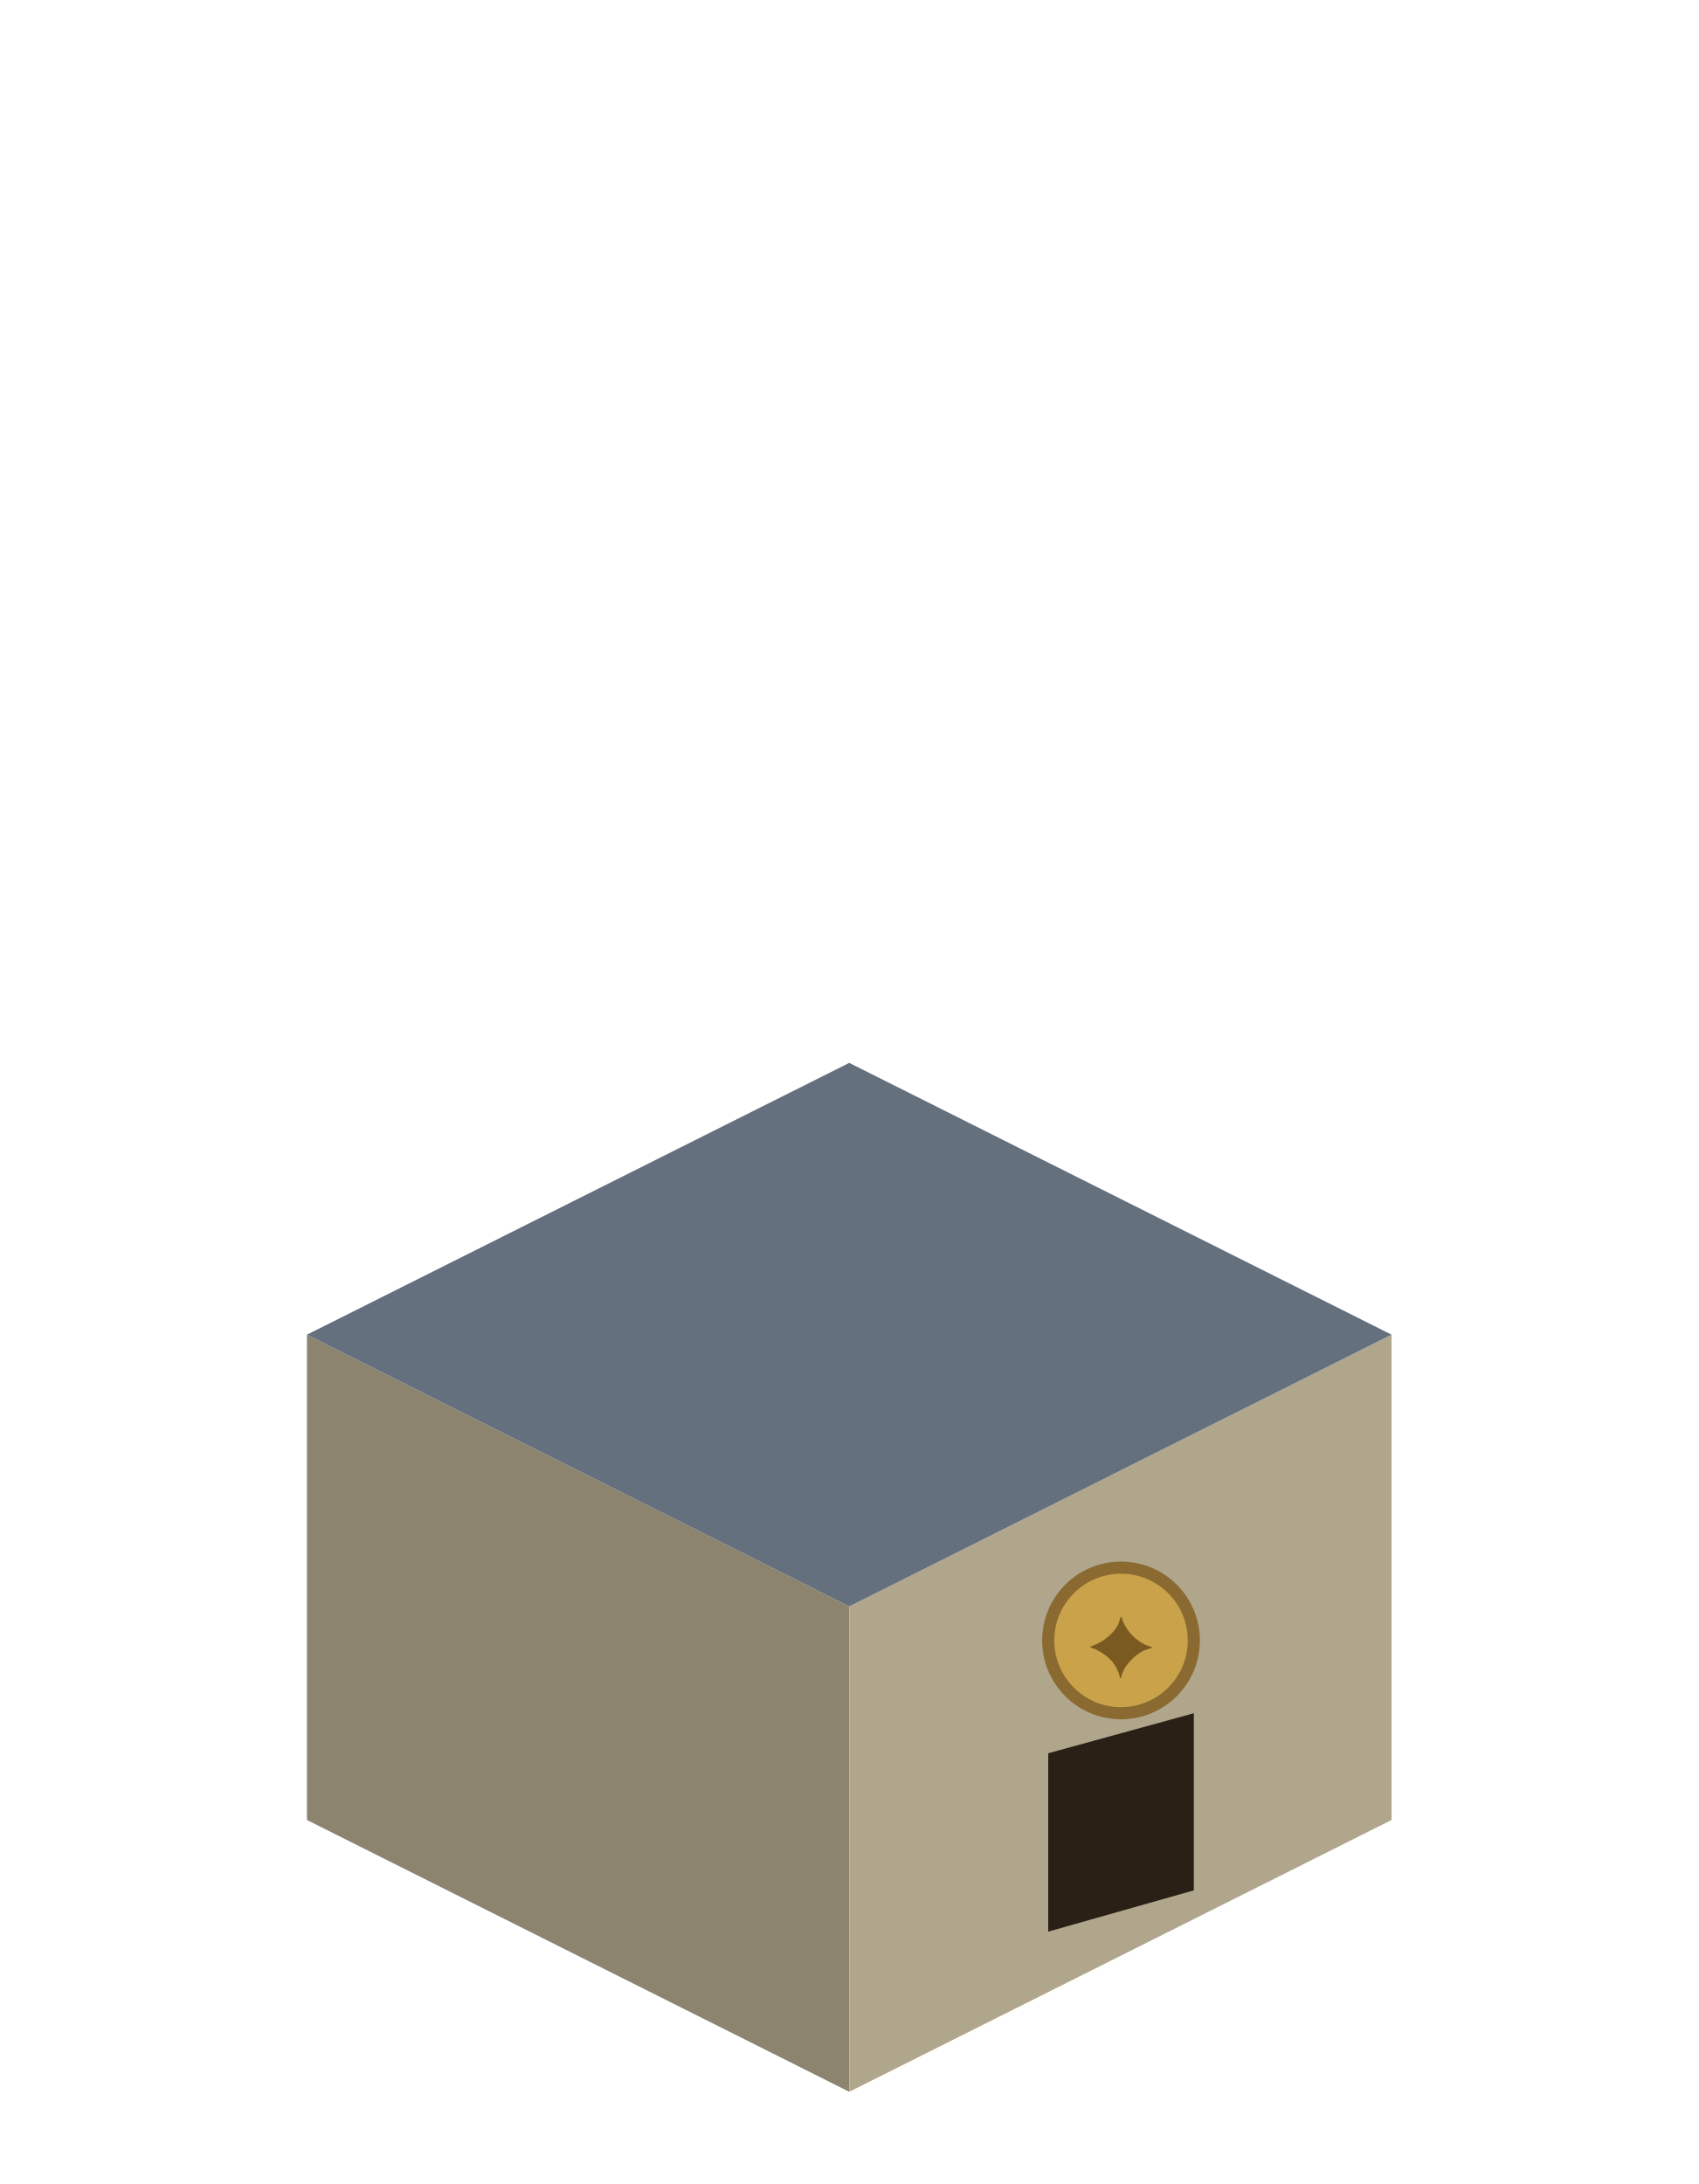
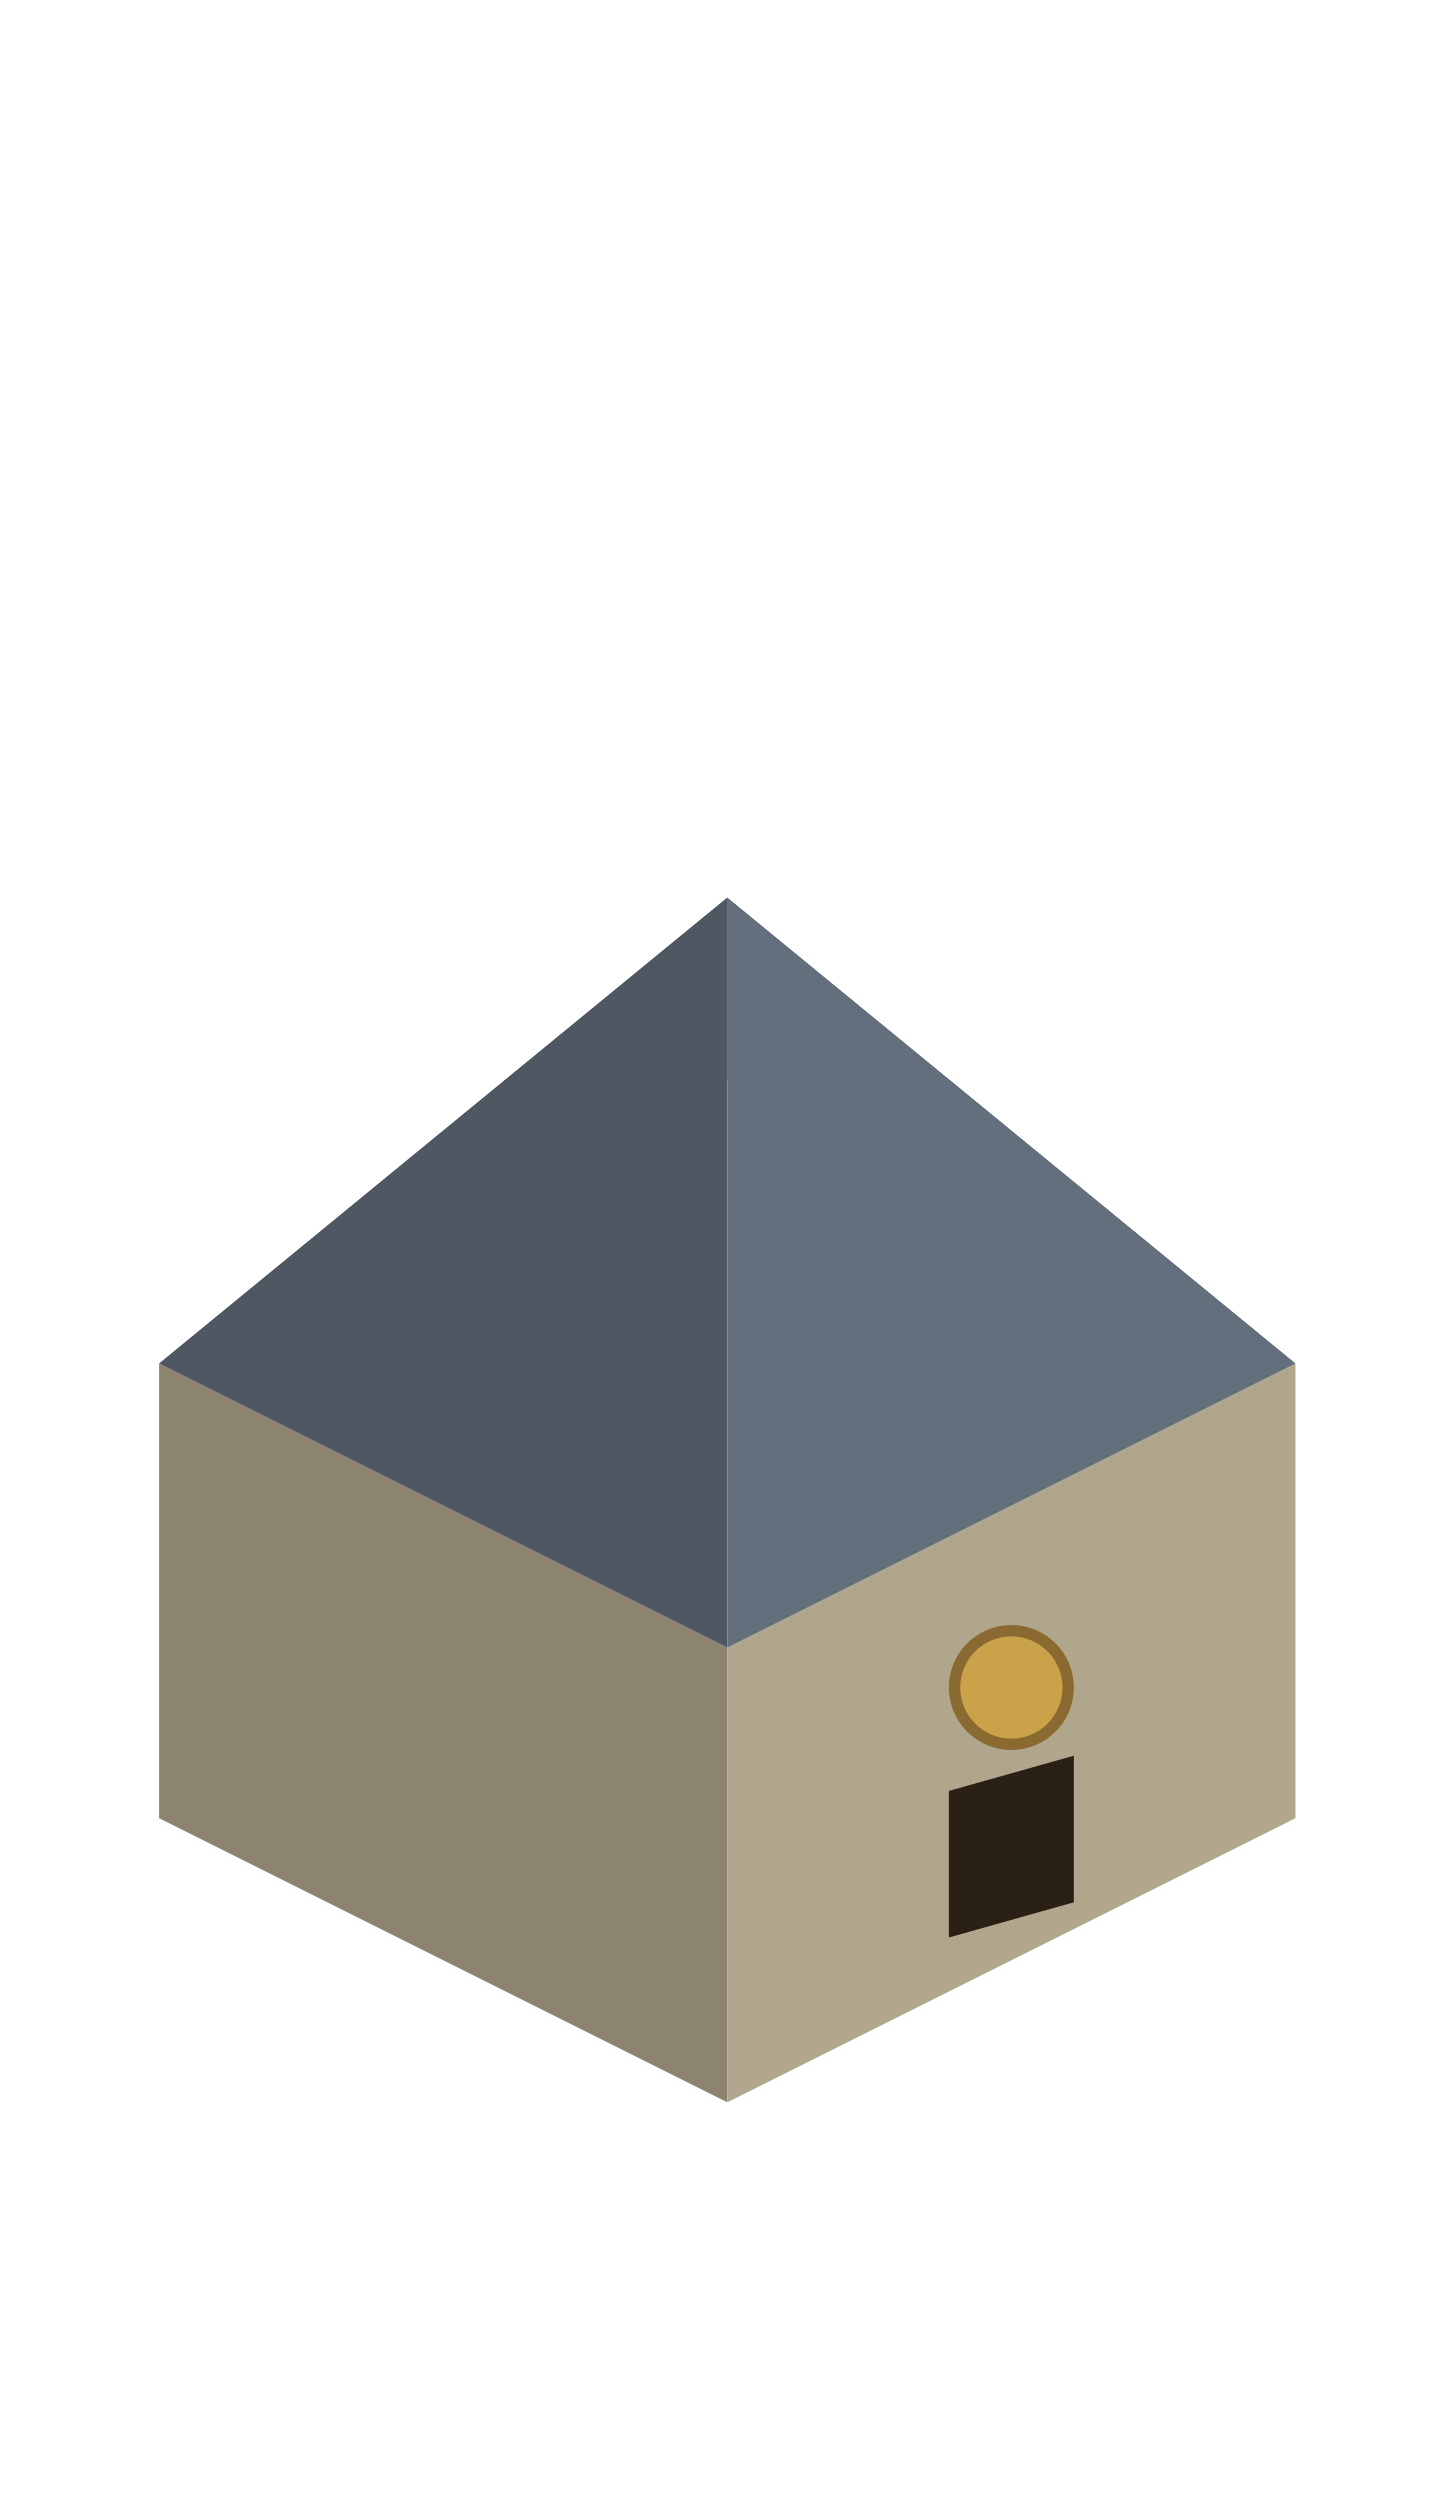
- <svg xmlns="http://www.w3.org/2000/svg" viewBox="0 0 140 180" width="140" height="180">
-   <polygon points="25.3,150 70,172.4 70,132.4 25.3,110" fill="#8d8470" />
-   <polygon points="114.7,150 70,172.4 70,132.4 114.7,110" fill="#b0a68c" />
-   <polygon points="25.3,110 70,87.6 114.7,110 70,132.4" fill="#64707e" />
-   <polygon points="86.4,159.2 98.4,155.8 98.4,141.2 86.4,144.5" fill="#2a2016" />
-   <circle cx="92.4" cy="135.2" r="6" fill="#caa24a" />
-   <circle cx="92.4" cy="135.2" r="6" fill="none" stroke="#8a6a30" stroke-width="1" />
-   <text x="92.4" y="138.2" font-size="7" fill="#7a5a20" text-anchor="middle" font-family="serif">✦</text>
+ <svg xmlns="http://www.w3.org/2000/svg" viewBox="0 0 128 220" width="128" height="220">
+   <polygon points="14,160 64,185 64,145 14,120" fill="#8d8470" />
+   <polygon points="114,160 64,185 64,145 114,120" fill="#b0a68c" />
+   <polygon points="64,79 64,95 14,120" fill="#454d56" />
+   <polygon points="64,79 64,95 114,120" fill="#56606c" />
+   <polygon points="64,79 14,120 64,145" fill="#4f5862" />
+   <polygon points="64,79 114,120 64,145" fill="#646f7d" />
+   <polygon points="83.5,170.5 94.5,167.4 94.5,154.5 83.5,157.6" fill="#2a2016" />
+   <circle cx="89" cy="148.5" r="5" fill="#caa24a" />
+   <circle cx="89" cy="148.5" r="5" fill="none" stroke="#8a6a30" stroke-width="1" />
</svg>
